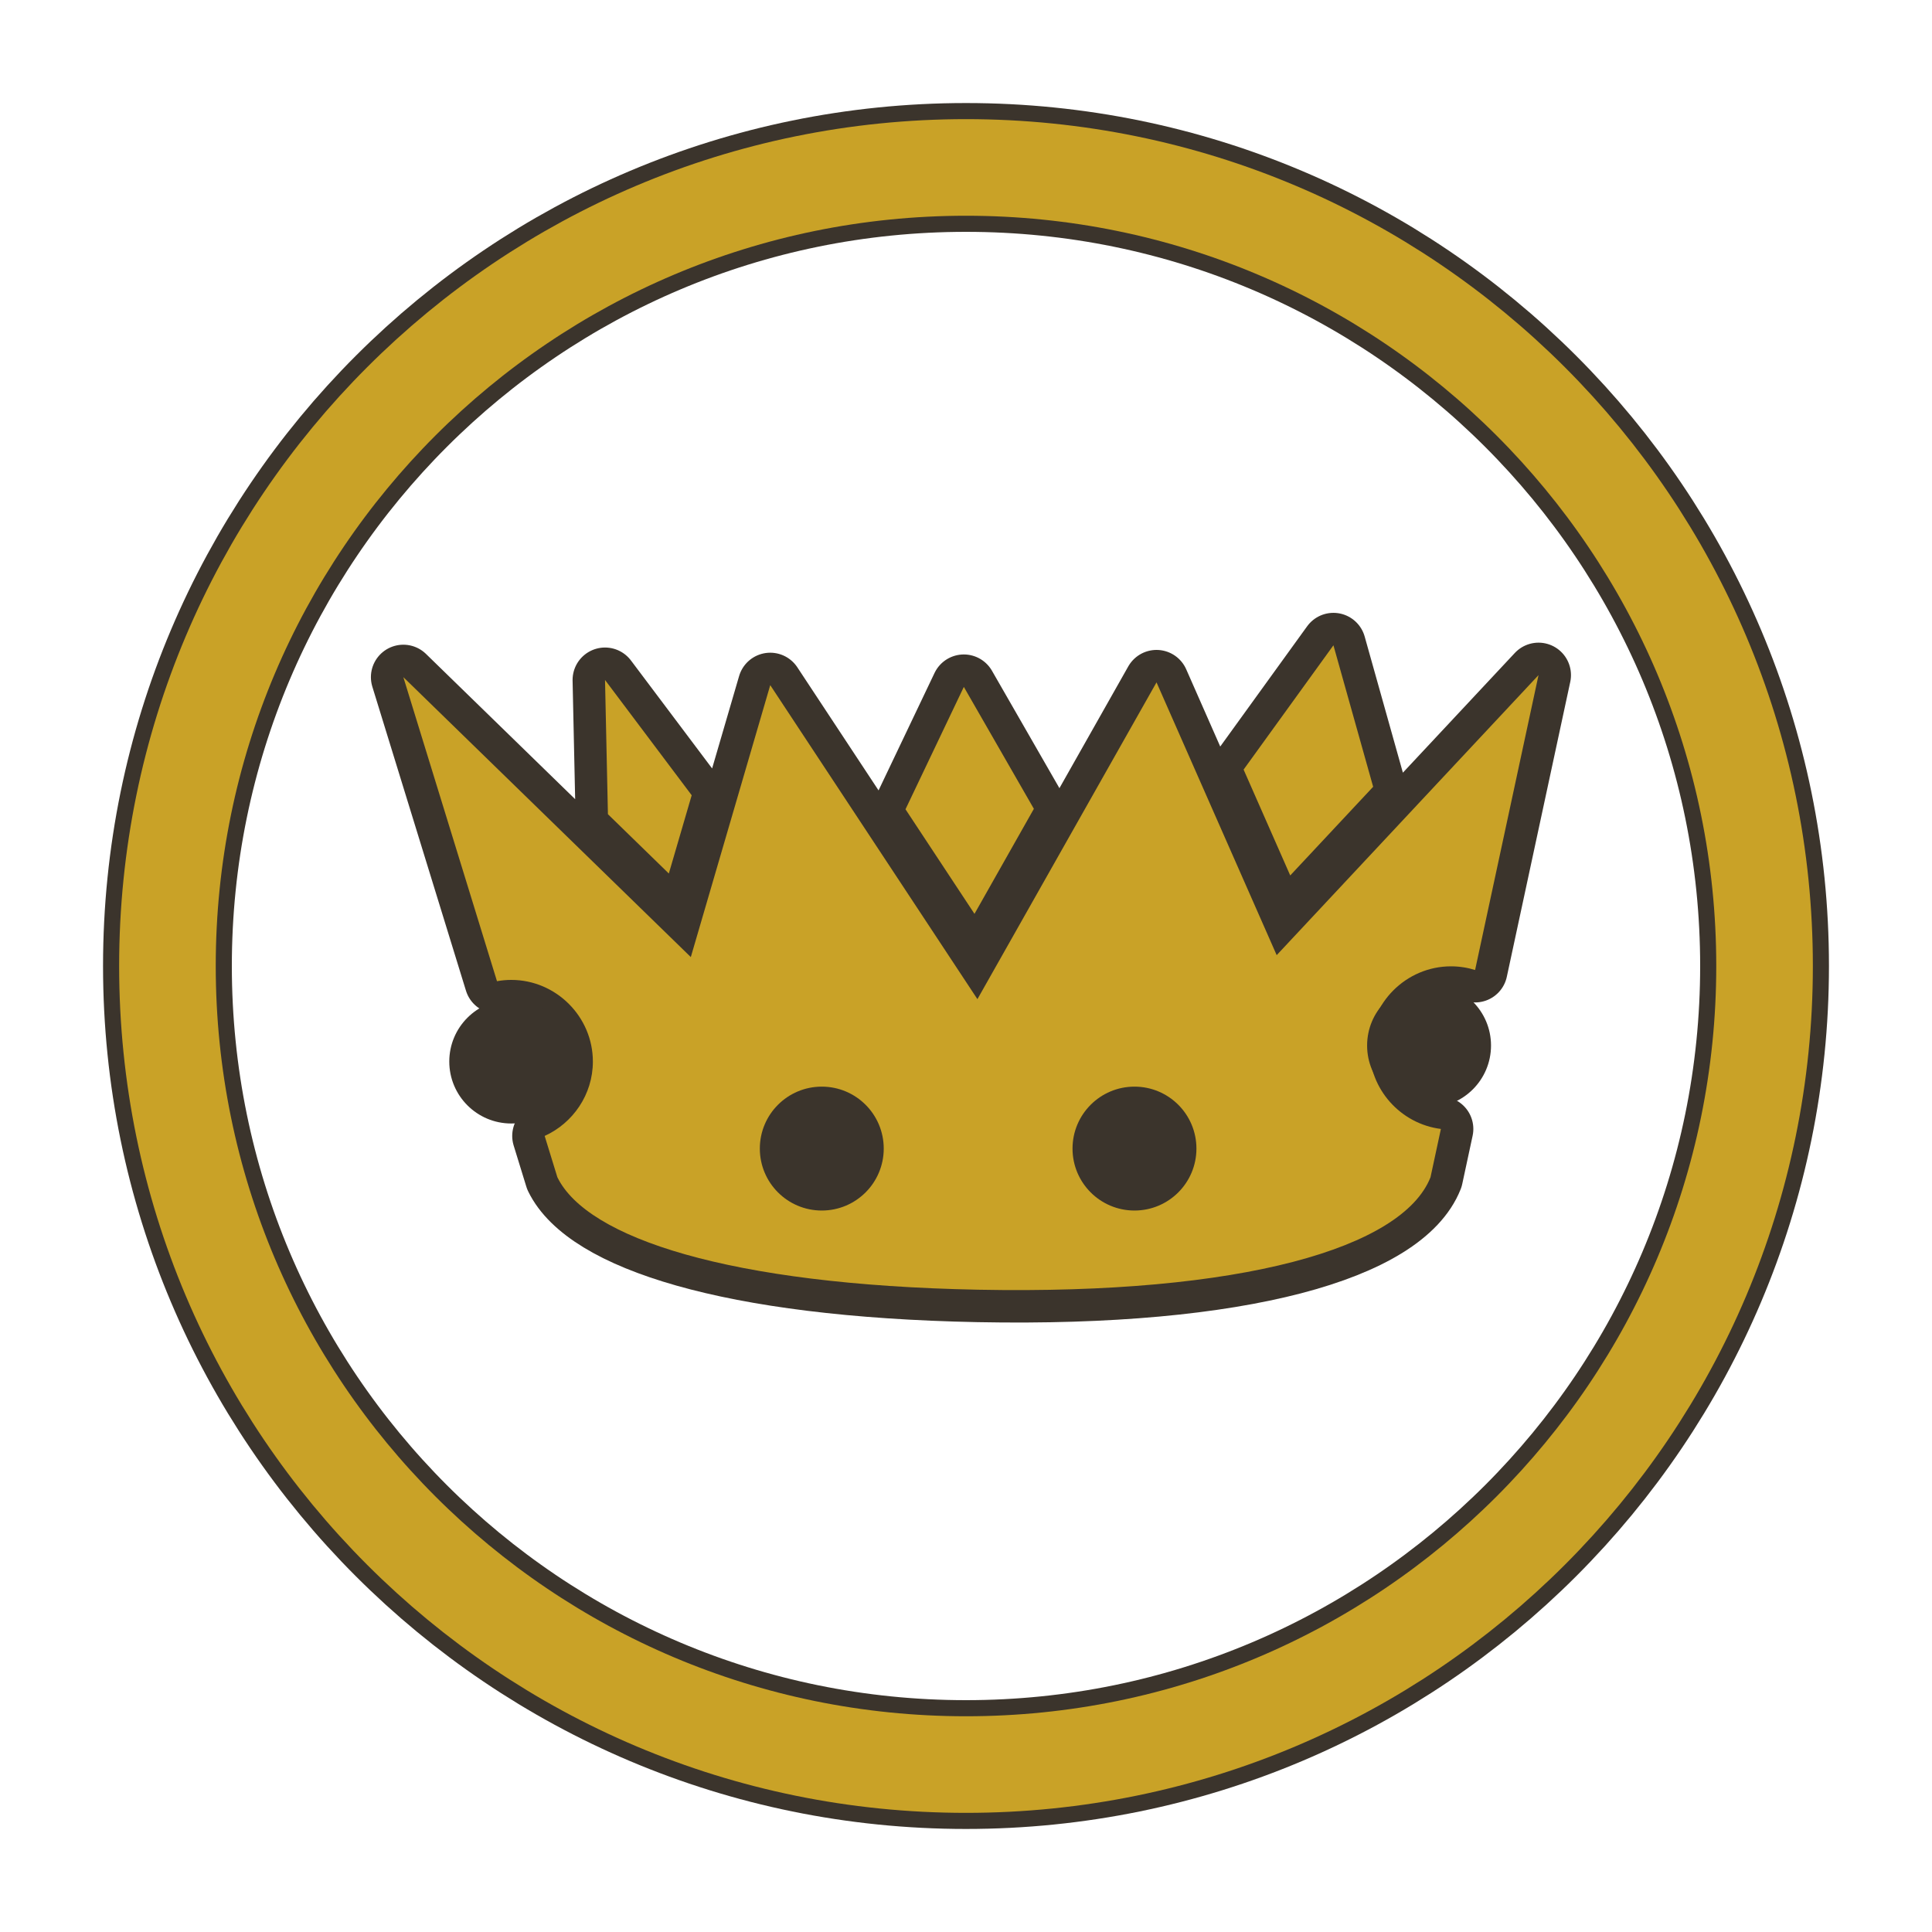
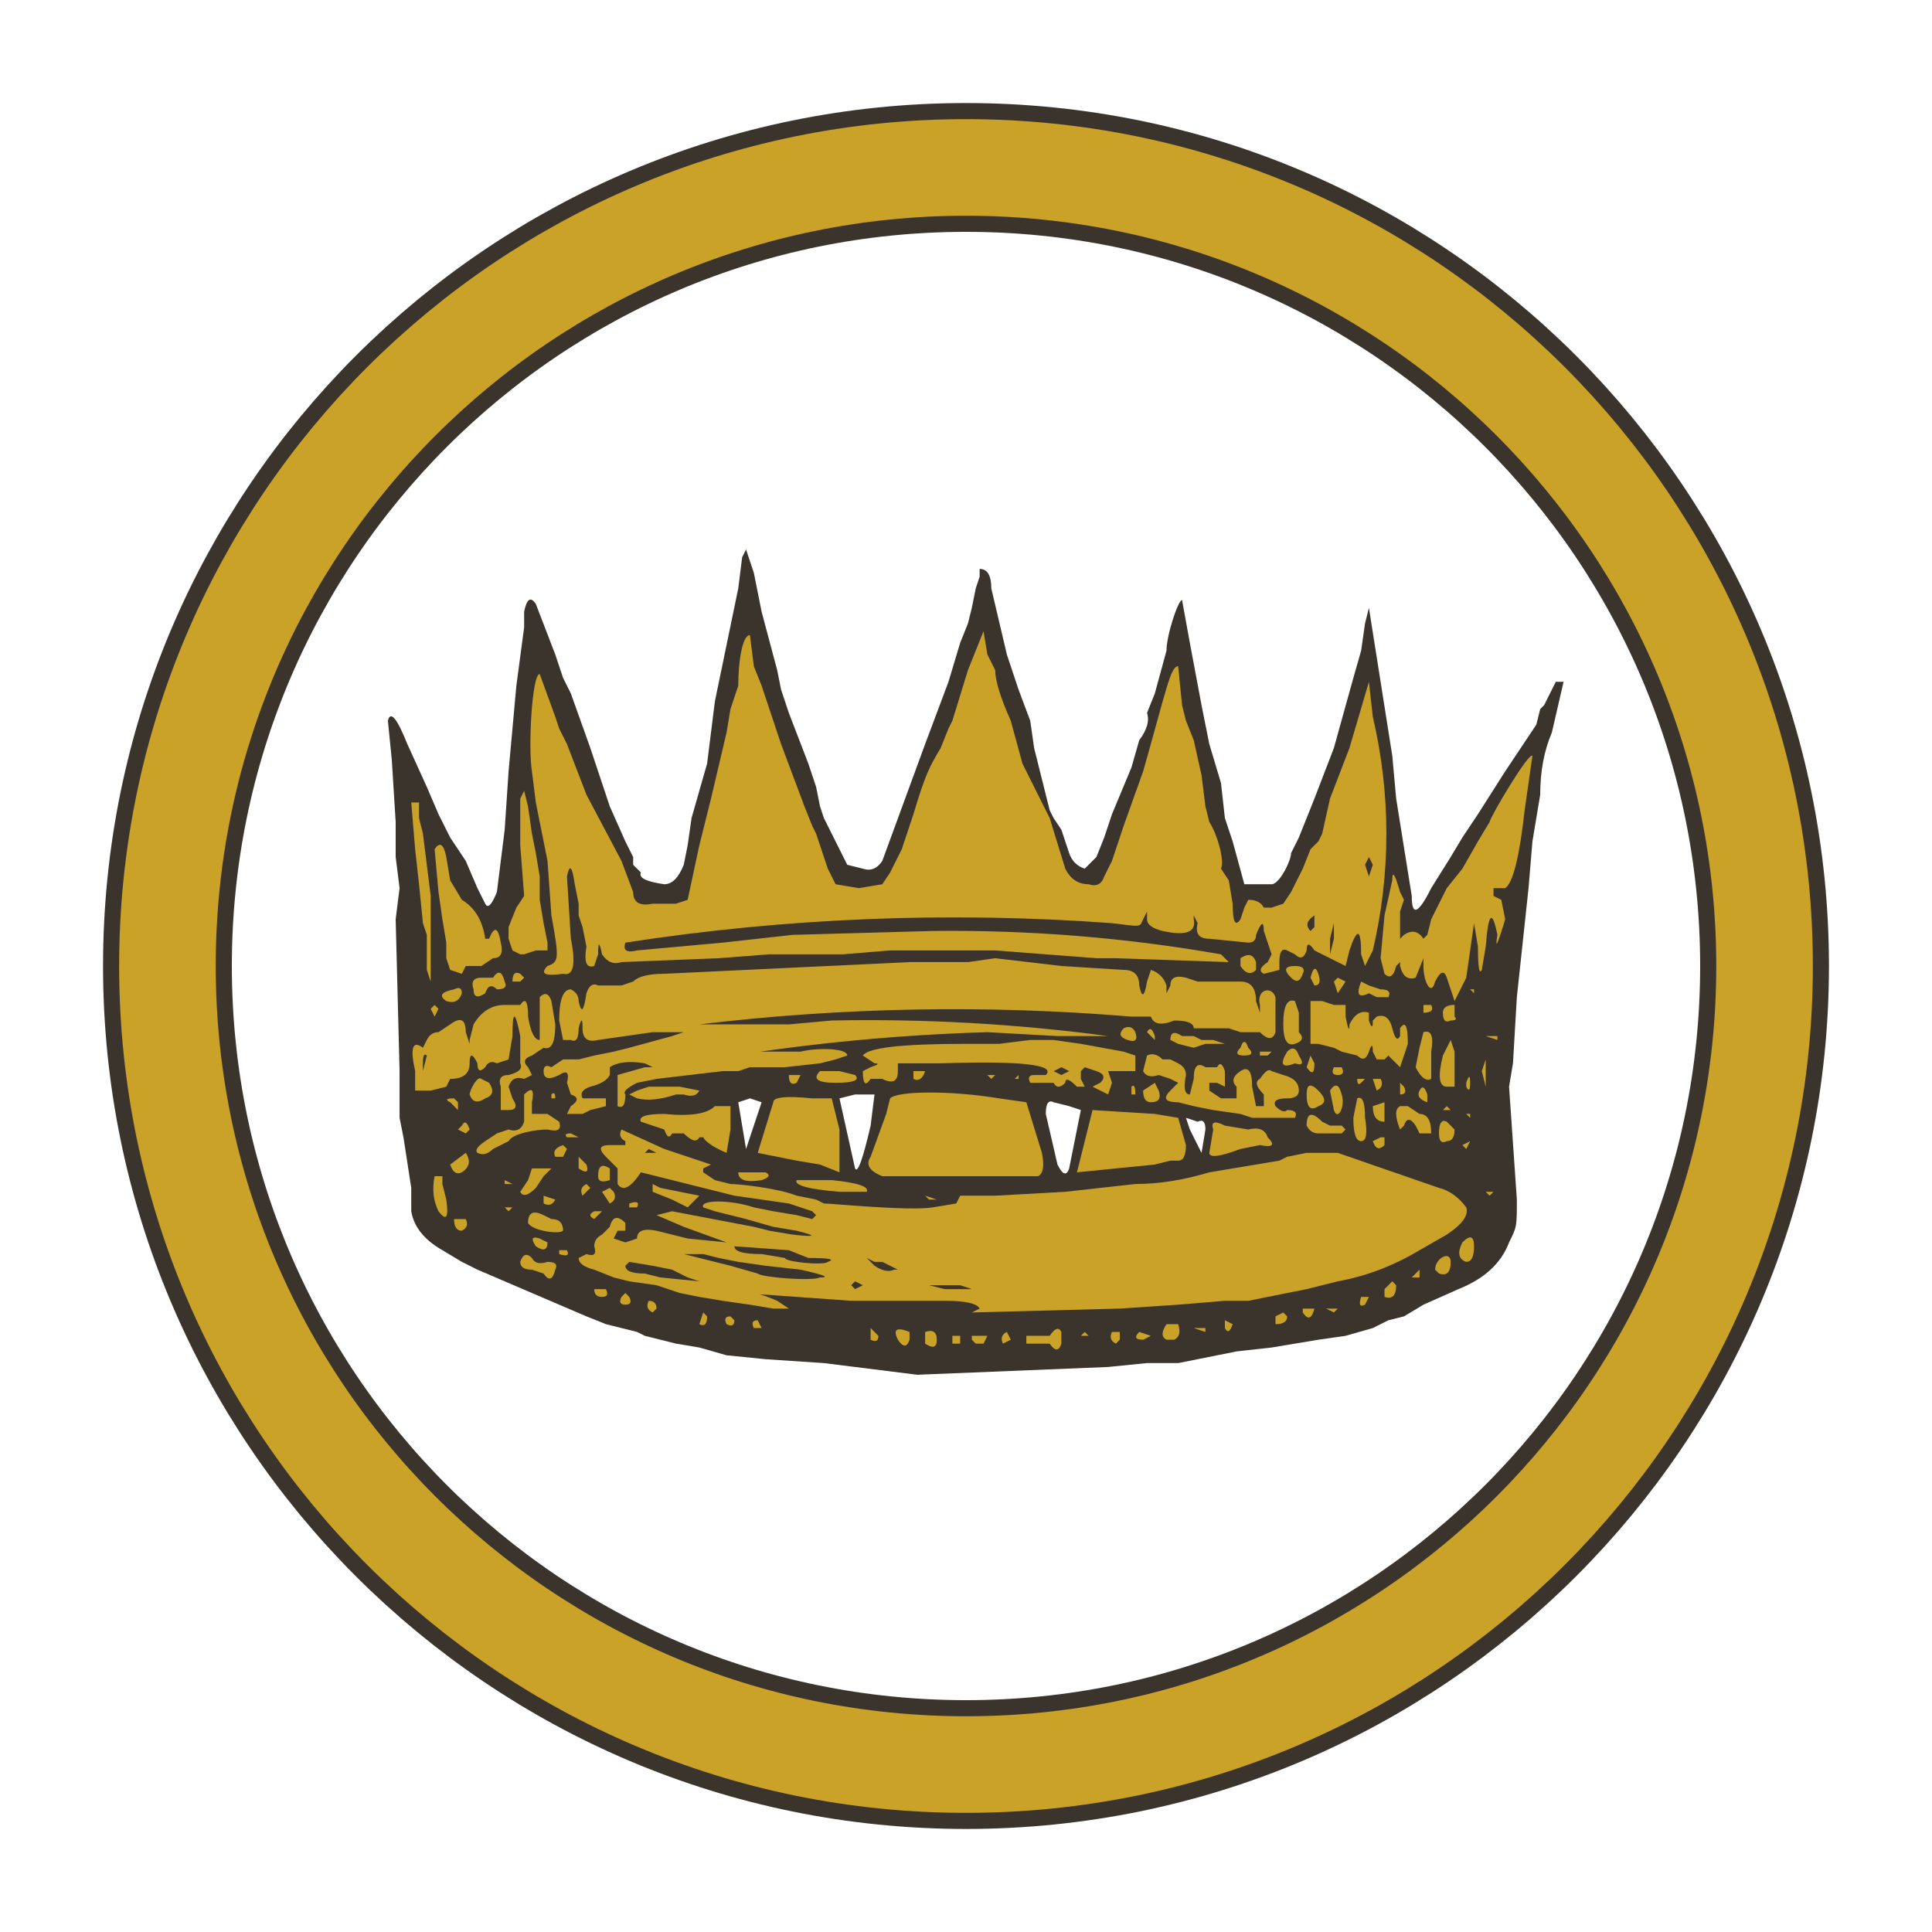
<svg xmlns="http://www.w3.org/2000/svg" width="300" height="300" viewBox="0 0 300 300">
  <circle cx="150" cy="150" r="124" fill="none" stroke="#3b342c" stroke-width="20" />
  <circle cx="150" cy="150" r="124" fill="none" stroke="#c9a227" stroke-width="15" />
-   <g transform="translate(56 56) scale(0.37)">
-     <line x1="129.34" y1="215.24" x2="138.57" y2="250.31" stroke="#3b342c" stroke-width="27.23" stroke-linecap="round" />
-     <line x1="257.62" y1="232.17" x2="258.85" y2="267.97" stroke="#3b342c" stroke-width="27.23" stroke-linecap="round" />
-     <line x1="390.13" y1="216.05" x2="384.44" y2="249.5" stroke="#3b342c" stroke-width="27.23" stroke-linecap="round" />
-     <path d="m408.256 119.46-37.7 52.165 19.57 44.426 34.8-37.214-16.67-59.375zm86.074 12.513L384.44 249.498 334.01 135.02l-75.162 132.947-86.948-131.78-33.334 114.122L17.922 132.83l39.3 127.6c1.945-.348 3.94-.54 5.98-.54 18.812 0 34.26 15.452 34.26 34.262 0 13.823-8.346 25.822-20.235 31.22l5.337 17.33c12.425 25.466 71.863 45.152 176.582 47.206 110.805 2.174 178.12-17.54 189.854-47.207h-.002l4.357-20.26c-16.836-2.114-30.02-16.612-30.02-33.986 0-18.81 15.45-34.262 34.263-34.262 3.513 0 6.91.54 10.11 1.54l26.622-123.762zm-391.77 2.04 1.22 56.337 25.56 24.89 9.592-32.842-36.37-48.386zm150.585 2.91-24.483 51.36 28.955 43.885 24.922-44.08-29.395-51.166z" fill="#c9a227" stroke="#3b342c" stroke-width="27.23" stroke-linejoin="round" paint-order="stroke" />
-     <circle cx="63.2" cy="294.15" r="26" fill="#3b342c" />
-     <circle cx="193.53" cy="330.68" r="26" fill="#3b342c" />
-     <circle cx="324.76" cy="330.68" r="26" fill="#3b342c" />
-     <circle cx="448.39" cy="287.43" r="26" fill="#3b342c" />
-   </g>
+   <svg x="56" y="56" width="188" height="188" viewBox="54 72 311 218" fill="#3b342c">
+     <defs>
+       <clipPath id="a">
+         <path d="M54 72h311v218H54Z" />
+       </clipPath>
+     </defs>
+     <g fill="none" stroke="none" stroke-dasharray="none" clip-path="url(#a)">
+       <path fill="#3b342c" d="m152 76-1 8-6 29-1 8-1 8-2 7-2 7-1 7-1 5q-2 5-5 5-7-1-6-3l-2-2v-2l-2-4-4-9-3-9-2-6-5-14-2-4-2-6-5-13q-2-3-3 2v4l-2 15-2 22-1 15-2 16q-2 5-3 3l-2-4-3-7-4-6-3-6-3-7-5-11q-4-10-5-6l1 10 1 16v9l1 8-1 8 1 39v12l1 5 2 13v6q1 6 8 10l5 3 4 2 28 12 5 2 4 1 4 1 2 1 4 1 4 1 6 1 7 2 10 1 15 1 24 3 49-2 10-1h8l15-3 9-1 6-1 6-1 7-1 7-2 4-2 4-1 5-3 9-4q10-4 13-12c2-4 2-4 2-11l-2-29 1-6 1-17 3-28 1-12 2-12q0-9 3-16l3-13h-2l-3 6-1 1-1 4-4 6-4 6-7 11-4 6-3 5-5 8q-5 10-5 2l-4-25-1-11-6-38-1 4-1 7-2 7-5 18-5 13-4 10-2 4c0 2-3 8-5 8h-7l-3-11-2-6-1-9-3-10-2-10-3-16-2-11c-1 0-4 9-4 13l-3 11-2 5q1 3-2 7l-2 7-5 12-2 6-2 5-3 3q-3-1-4-4l-1-3-1-3-2-3-1-2-4-16-1-7-3-8-3-9-4-17q0-5-3-5v2l-1 3-1 5-1 4-2 5-3 10-6 16-11 30q-2 3-5 2l-4-1-6-12-1-3-1-5-2-6-5-13-2-6-1-5-4-15-2-10-2-6zm34 138-1 8q-3 13-4 11l-4-18 4-1zm50 3 3 1-3 15q-1 3-3-1l-3-13q0-4 2-3zm-79-1-4 12-2-12 3-1zm114 7-1 6-1-2-2-4-1-3 3 1q2-1 2 2" />
+       <path fill="#c9a227" d="m215 101 2 4q0 4 4 13l3 11 7 14 4 13q2 4 6 4 3 1 4-2l2-4 3-9 5-14c6-21 7-27 9-27l1 10 1 4 2 5 2 9 1 8 1 4c2 3 4 10 3 12l2 3 1 6q0 7 2 4l1-3 1-2q3 0 4 2h2l3-1 2-3 3-6 2-5 2-2 1-2 2-9 5-13 5-17 1 9a131 131 0 0 1 0 60l-2 4-1-3q0-10-3-1l-1 4-2-1-2-1-4-2q-2-3-2 0-1 3-3 1l-2-1q-2-1-2 3v2l-4 1q-2-1 1-3l1-2-1-3-1-3q0-4-2 1 0 2-2 2l-10-1q-4 0-3-4l-1-2v1q1 5-8 3-4-1-4-3v-2l-1 2c-1 2 0 2-8 1a553 553 0 0 0-125 5q-1 3 3 2l22-2 18-2 36-1a401 401 0 0 1 74 6l2 2-29-1h-5l-26-2h-27l-12 1h-19l-13 1-25 1q-3 1-5-2-1-5-1 0l-1 3q-3 1-2-5l-1-5-1-3v-3l-1-5q-1-7-2-2l1 16q2 10-2 9-7 1-4-2c3-1 3-2 1-13l-1-14-3-15-1-8c-1-6 0-25 2-25l4 11 1 3 2 4 5 13 9 17 3 8q0 4 5 3h6l3-1 3-14 3-12 4-17 1-6 2-6c0-6 1-13 3-13l1 8 2 5 5 15 3 8 3 8 2 5 1 2 1 3 2 6 2 4 6 1 6-1 2-3 3-6 3-9c3-10 4-12 7-17l2-5 1-2 4-13 4-10zm139 33-1 7q-2 18-5 20h-3v2l2 1 1 5q-3 10-2 4-2-10-3 3l-1 6q-1 2-1-6l-1-6v-1 1l-2 14-3 6-2-6q-1-3-3 1c-1 4-3 0-3-4v-2l-2 5q-3 1-4-3v-1l-1 1q-1 4-3 2l-1-4 1-11 2-9q0-4 2 3l1 2-1 3v7l1-1q3-2 5 1l1-1 1-4 4-8 4-5 4-7 3-5c0-1 10-18 11-17z" />
+       <path fill="#c9a227" d="m97 140 1 7 1 5 1 6v6l1 6 1 5v2h-3l-3 1h-1l-2-1-1-3v-3l2-5 2-3-1-13v-12l1-2zm-28-1v4l1 4 1 8 1 8v22l-1-3v-9l-1-3-1-10-1-9-1-12zm7 14 1 6 3 5q5 3 6 10h1q2-5 3 1 1 4-2 4l-3 2h-4l-1 2-3-1-1-3v-4l-1-6-1-7-1-11q2-3 3 2m208 27v2q-2 2-4-1v-2q3-2 4 1m12 3q-1 3-3 1-3-3 1-3 3 0 2 2m-62-2 16 1q4 0 4 4 1 5 2-1l1-3q3 1 4 4v2l1-2q0-3 4-2l3 1h11q4 0 4 5l1 3v-2c-1-4 3-5 4-2v9q-1 3-4 0h-5l-3-1h-9q0-2-5-2-5 2-6-1h-5a549 549 0 0 0-111 2h23l11-1a465 465 0 0 1 71 4h-13l-18-1a523 523 0 0 0-77 8l5-1v-1l9-1h15c4-1 12-1 12 1l-3 1-4 1-9 1h-9l-3 1h-4l-17 2-5 1q-4 2-3 3 0 4-2 3v-8l7-2h2l-2-1q-6-1-9 1v2q-1 2-5 3-3 1-2 3h6v2l-4 1-2 1h-4l1-2q3-2 0-3l-1-3q1-4-2-2-4 2-4-1 0-2 2-1l3-2h4l4-1 5-1 4-1 11-3 3-1h-8l-7 1-7 1q-4 1-4-3t-1 0q0 4-2 3h-2l-1-5q0-8 3-8 2 1 2 3 1 5 2-2 1-3 3-2h6l3-1q2-2 8-2l63-3h15l7-1zm66 2q1 3-1 3l-1-2q1-4 2-1m7 2-2 3-1-3 1-1zm6 1 3 1q3 0 2 2h-3l-2-1q-4 2-2-3zm27 2-1-1h1zm-17 2-1-1zm-227-6-1 1h-2q0-3 2-2zm205 6 3 1h3v3q1 5 1 2 2-4 5-3v2q1 3 1 0l1-1q3-1 4 3t2 2v-2q2-3 2 4l-2 6-2-2-1-1-1 1h-2l-1-2q0-3-1 0t-3 1l-4-1-2-1-4-1h-2v-11zm28 1q1 2-2 2v-2zm-238-6q1 2-2 2-2-2-3 1-3 2-3-1-1-3 2-3h3q2-3 3 1m204 8v5q2 2-1 3t-3-5q0-7 3-6zm40-1v2q1 1-1 1-2 1-2-2 0-2 3-2zm5 4v-2q0-1 0 0zm-260-8q-1 3-4 2-3-2 2-3 2-1 2 1" />
+       <path fill="#c9a227" d="m103 190 1 6q0 7-3 6l-3 2q-3 1-1 3l1 2-2 1q-3-1-4 2l1 3q2 3-1 3h-2v-6q-1-3 2-3 4-1 3-3v-7q-2-10-2 0l-1 6-3 1q-2-1-3 1-2 2-2-1-2-4-2 0t-5 4l-1 2-4 1h-4v-5q-2-9 2-6l1-2q1-2 3-2l3-2q4-3 4 2l1 3v-1l1-4q3-5 8-5h4q2-3 2 3 1 6 3 6v-11q2-2 3 1m243 9v1l-3-1zm-17 4v7q-2 1-4-3l1-5 1-4q3-1 2 5m-76-5q1 3-2 2t-1-3q2-1 3 1m-179-6-1 2-1-2 1-1zm184 7v1l-2-2q1-2 2 1m77 4v9h-2q-3 0-1-8l2-4zm-67-4 2 1h3l3 1h-5l-3 1-4-1-2-1q0-3 3-1zm14 3q2 2-1 2t-1-2q1-3 2 0m-43-1 11 2 3 1v4h-7l1 3-1 3-2-1-2-1 2-1q2-2-1-3l-3-1-1 1v2l1 2h-2q-3-3-3-1-2 2-3 0h-6q-1-2 1-2h3q4-4-27-3h-11v2q0 4-4 2h-3q-2 3-2-2l2-1q3-1 1-1l-3-2q2-3 26-3h9l8-1h6zm49 2-1 1h-2v-1zm7 1q2 3-1 2-5 2-2-3 2-2 3 1m48 8-1-4 1-3zm-44-6q0 4-2 1l1-3z" />
+       <path fill="#c9a227" d="M260 205h2l2 1q2 1 2 3-1 5 1 5l1-4q0-5 3-3h3q1-2 2 1v4l-2-1h-2v2l3 2h4v-3q-2-2 1-4t3 4l1 5h2v-3q-3-3-1-4 2-3 3-2l3 1q4 1 4 4 0 2-3 2-4 0-3 2 2 2 3 1 3 0 2 2h-11l-3-1-7-1-5-1-4-1q-5 0-2-3l2-2-2-1-3-1q-3 1-4-1l1-4q2-1 4 1m46 2q1 2-1 2t-1-2zm33 4q0 3-1 1v-1q1-3 1 0m-27-1-1 1q-1 1-1-1zm4 0q1 2-1 3l-1-3zm6 2q1 2-1 2v-3zm-123-4q-1 3-3 2v-2zm-18 1q2 2-5 2t-4-3h5zm29 0-1-1zm7 0-1 1-1-1zm6 1h-1l1-1zm77 3q3 3 0 4-3 2-3-3 0-4 3-1m6 1c1 3-1 7-2 4l-1-5q2-3 3 1m22 0v2q-3-1-2-3t2 1m-161-5-1 2q-2 1-2-2z" />
+       <path fill="#c9a227" d="M259 213q1 3-2 3-2 0-2-3l3-2zm-7 1v2zv-2q1-1 1 2m59 6q1 6-1 6t-2-6l1-5q2-1 2 5m-158-9-1-1zm163 5v5q-3 0-3-4zm6 1 3 2q3 0 3 5h-3l-1-2q-2-3-3 0l-1 1q-2-5 0-6zm11 1h-2l1-1zm-247-7q2 3-1 4-3 2-4-1c0-1 2-5 3-4zm54 2q-1 2-4 1h-2q-6 2-10 1l-2-1 2-1 3-1h8zm77 2 7 1 4 13q1 5-1 6h-40q-5-2-3-5l4-11 1-4c2-2 16-2 28 0m121 5-1-1h1zm-162 3v11l-5-2-6-1-10-2 4-13q0-2 10-1h5zm81-4 6 1 2 7q0 4-2 4h-2l-4 1-20 2 4-16zm43 2 2 1h3l1 1-1 1h-6q-2 0-3-2 0-5 4-1m-203-5v3h4l3 2q1 3-3 2c-3 0-9 1-10 3l-2 1-2 1q-2 2-4 1-1-1 2-3l3-2 3-1q3 1 4-2v-7q3-3 2 2m6-1h-1v-1q1-1 1 1m231 8q0 3-2 3-2 1-2-2 0-4 2-3zm-186 0-1 6s-5-2-6-4h-1q-1 2-4-1h-3q-1 2-2-1l-3-1-3-1q-1-2 6-2 10 1 13-2h4zm133 0q4-1 5 2 3 3-2 2l-5 1q-8 3-8 1l1-6q-1-3 3-1zm-203-7v2l-2-2q-2-1 1-1zm238 9v2q-2 2-3-1l2-1zm22 1-1 2-1-1zm-17 2q1-1 0 0" />
+       <path fill="#c9a227" d="m305 229 26 9q4 1 7 5 1 3-5 7l-7 4q-10 6-21 8l-8 2-15 3h-6l-12 1-15 1-38 1 2-1q-1-2-9-2h-24l-28-2q2-1 9 2l3 2h-4l-6-1-7-1-6-1-5-1-6-2-7-1-4-1-5-2q-4-1-4-3l2-1q3 1 2-2 0-2 2-3l2-2q1-4 4-1v2h-2l-1 2 3 1 3-1q0-3 5-2l4 1 4 1 10 1-11-4-7-3 4-1 21 4 4 1 6 1q9 1 1-1l-6-1-7-2-4-1-4-1-3-1c-1-2 7-2 13 0l5 1 6 1 4 1 1-1-1-1-6-2-7-1-7-1-20-5-4-1q-4 6-6 3v-4l-1-1-2-2q-3-3 1-3h4v-1q-2-1-1-3l11 5 3 1 6 2 3 1-2 1v1l3 2 4 1c2 0 12 1 17 3l5 1 2 1c2 0 22 2 28 1l6-1 1-2h9l18-1 9-1 9-1q9 0 19-3l18-3 2-1 5-1zm-223-6-1 1-2-1 1-1q1-2 2 1m28 2h-3q-1-1 1-1zm-3 3-1 2h-2q-1-2 2-3zm-26 1q2 3-1 5-2 1-3-2z" />
+       <path fill="#c9a227" d="M112 232q1 3-2 1v-3zm233 7-1 1-1-1zm-242-6-2 2-2 3q-3 3-4 1l2-3 1-3zm15 0v3q-3 1-3-1 0-4 3-2m40 1q2 1-1 2-6 1-6-2zm17 2q10 1 9 3h-7q-12-1-11-3zm-100-1v2l1 4q1 7-2 3-2-4-1-9zm18 2h-2v-1zm14 0h-1zm29 2 5 1-3 3-4-2-5-2v-2l2 1zm66 2h-2l-1-1zm-89-3-2 2q-1-2 1-3zm81 2h-1q-1 0 0 0zm-75-1q1 2-1 3l-2-3 2-1zm-15 2q-1 2-3 1v-2zm21 2h-2v-1q3-1 2 1m215 10q0 4-2 4-3-1-1-5 3-3 3 1M93 243l-1 1-1-1zm23 1-2 2q-2-1 0-2zm-15 1 2 1q3 0 3 3c-1 1-8 0-9-2q0-4 4-2m-20 1q1 2-1 3-2 0-2-3zm253 11q0 4-3 3l-1-1c0-3 4-5 4-2m-239-7v-1zm16 0h-2zm-9 2q0 3-3 1-2-3 1-2zm224 9h-2l2-2zm-219-7q1 2-2 1v-1zm213 9q0 4-3 3v-2l2-2zm-222-7q1 2 4 1 3 0 2 2-1 4-3 1l-3-1q-3 0-3-2 1-3 3-1m215 10-1 2q-2 1-1-2zm-204-4-1-1zm190 7q-1 4-3 1v-1zm6 0-1 1-2-1zm-188-5q1 2-1 2t-2-2zm175 7q0 2-3 2v-2l2-1zm-169-5q1 2-1 2t-1-2l1-1zm7 3-1 1q-2-1-1-3 2 0 2 2m148 4q-1 3-2 1v-2zm6 0q-1 0 0 0m-111-4h-2zm91 4q1 3-1 4h-2q-2-1 0-4zm7 1v1l-3-1zm-128-3q0 3-2 2l1-3zm7 1q0 2-2 1-1-2 1-2zm99 3v2l-1 1q-2-1-1-3zm8 1-2 1q-3 0-1-2zm-23-1v3q-1 3-3 0h-6v-2h6q2-3 3-1m-77-1h-2q-1-2 1-2zm84 2h-2l1-1zm-54 0q0 2-2 1v-3zm8-1v2q-1 3-3 0-2-4 3-2m7 2q0 3-3 1v-3q3-1 3 2m13-1-1 2h-2l-1-1v-1zm6 1-2 1q-1-2 1-3zm-13-1v2h-2v-2zm-30 0" />
+       <path fill="#3b342c" d="m312 155 1 3 1-3-1-2zm-12 4v1zm-1 9q-3 2-1 4l1-1zm4 6v4l1-4v-4zm-223-1v2-3zm-10 33v2l1-4q-1-1-1 2m162 2 2 1 2-1-2-1zm-105 21h3l-2-1zm49 17h12zm21 1 1-1zm-23 5 18 1h5-5zm-24 1q0 2 7 2l6 1c0 1 10 2 11 1q3-1-5-1l-5-2zm-13 2 12 3 7 2c1 1 14 2 16 1q4 0-5-2l-9-1-7-1-5-1-4-1zm49 3q3 2 5 1h1l-2-1-2-1h-2l-2-1zm10 1h1q1 0 0 0zm-74-1q0 2 5 2l4 1 10 1-3-1-4-2-5-1-6-1zm81 5h-3l4 1h7l-3-1zm-23 0 1 1 2-1-2-1zm9 0q-1 0 0 0m6 0h1zq-1 0 0 0" />
+     </g>
+   </svg>
</svg>
